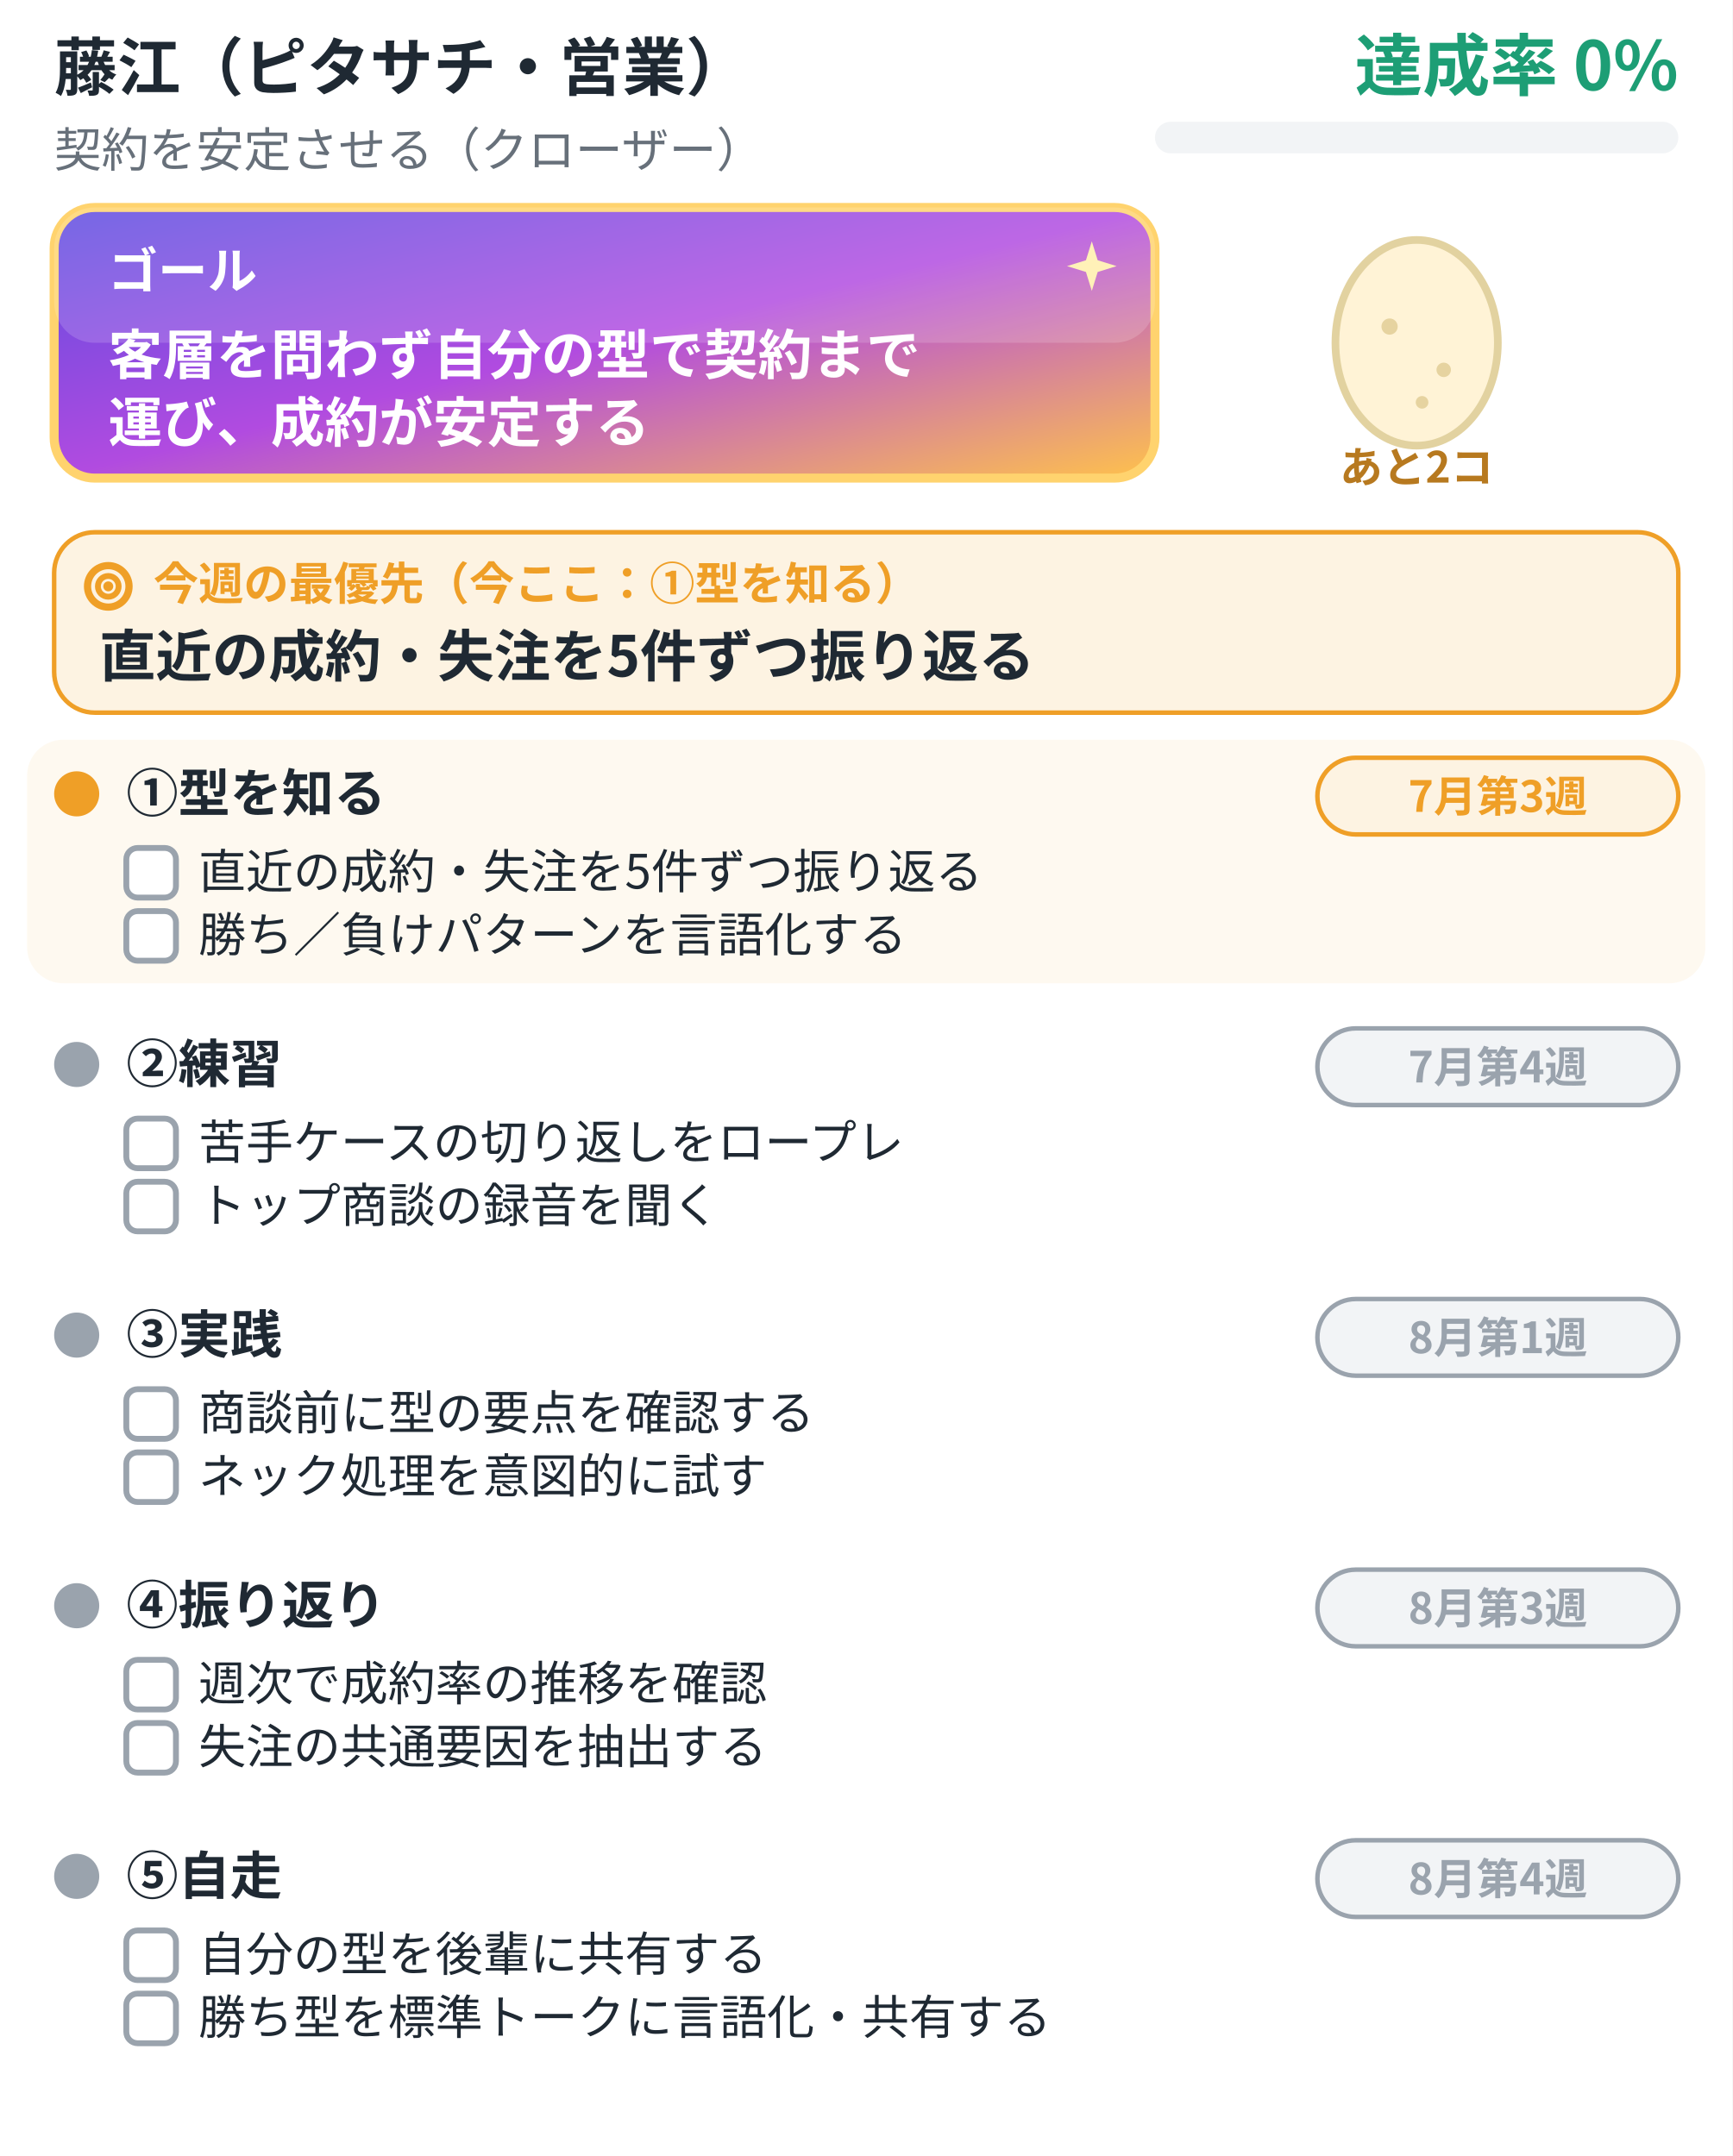
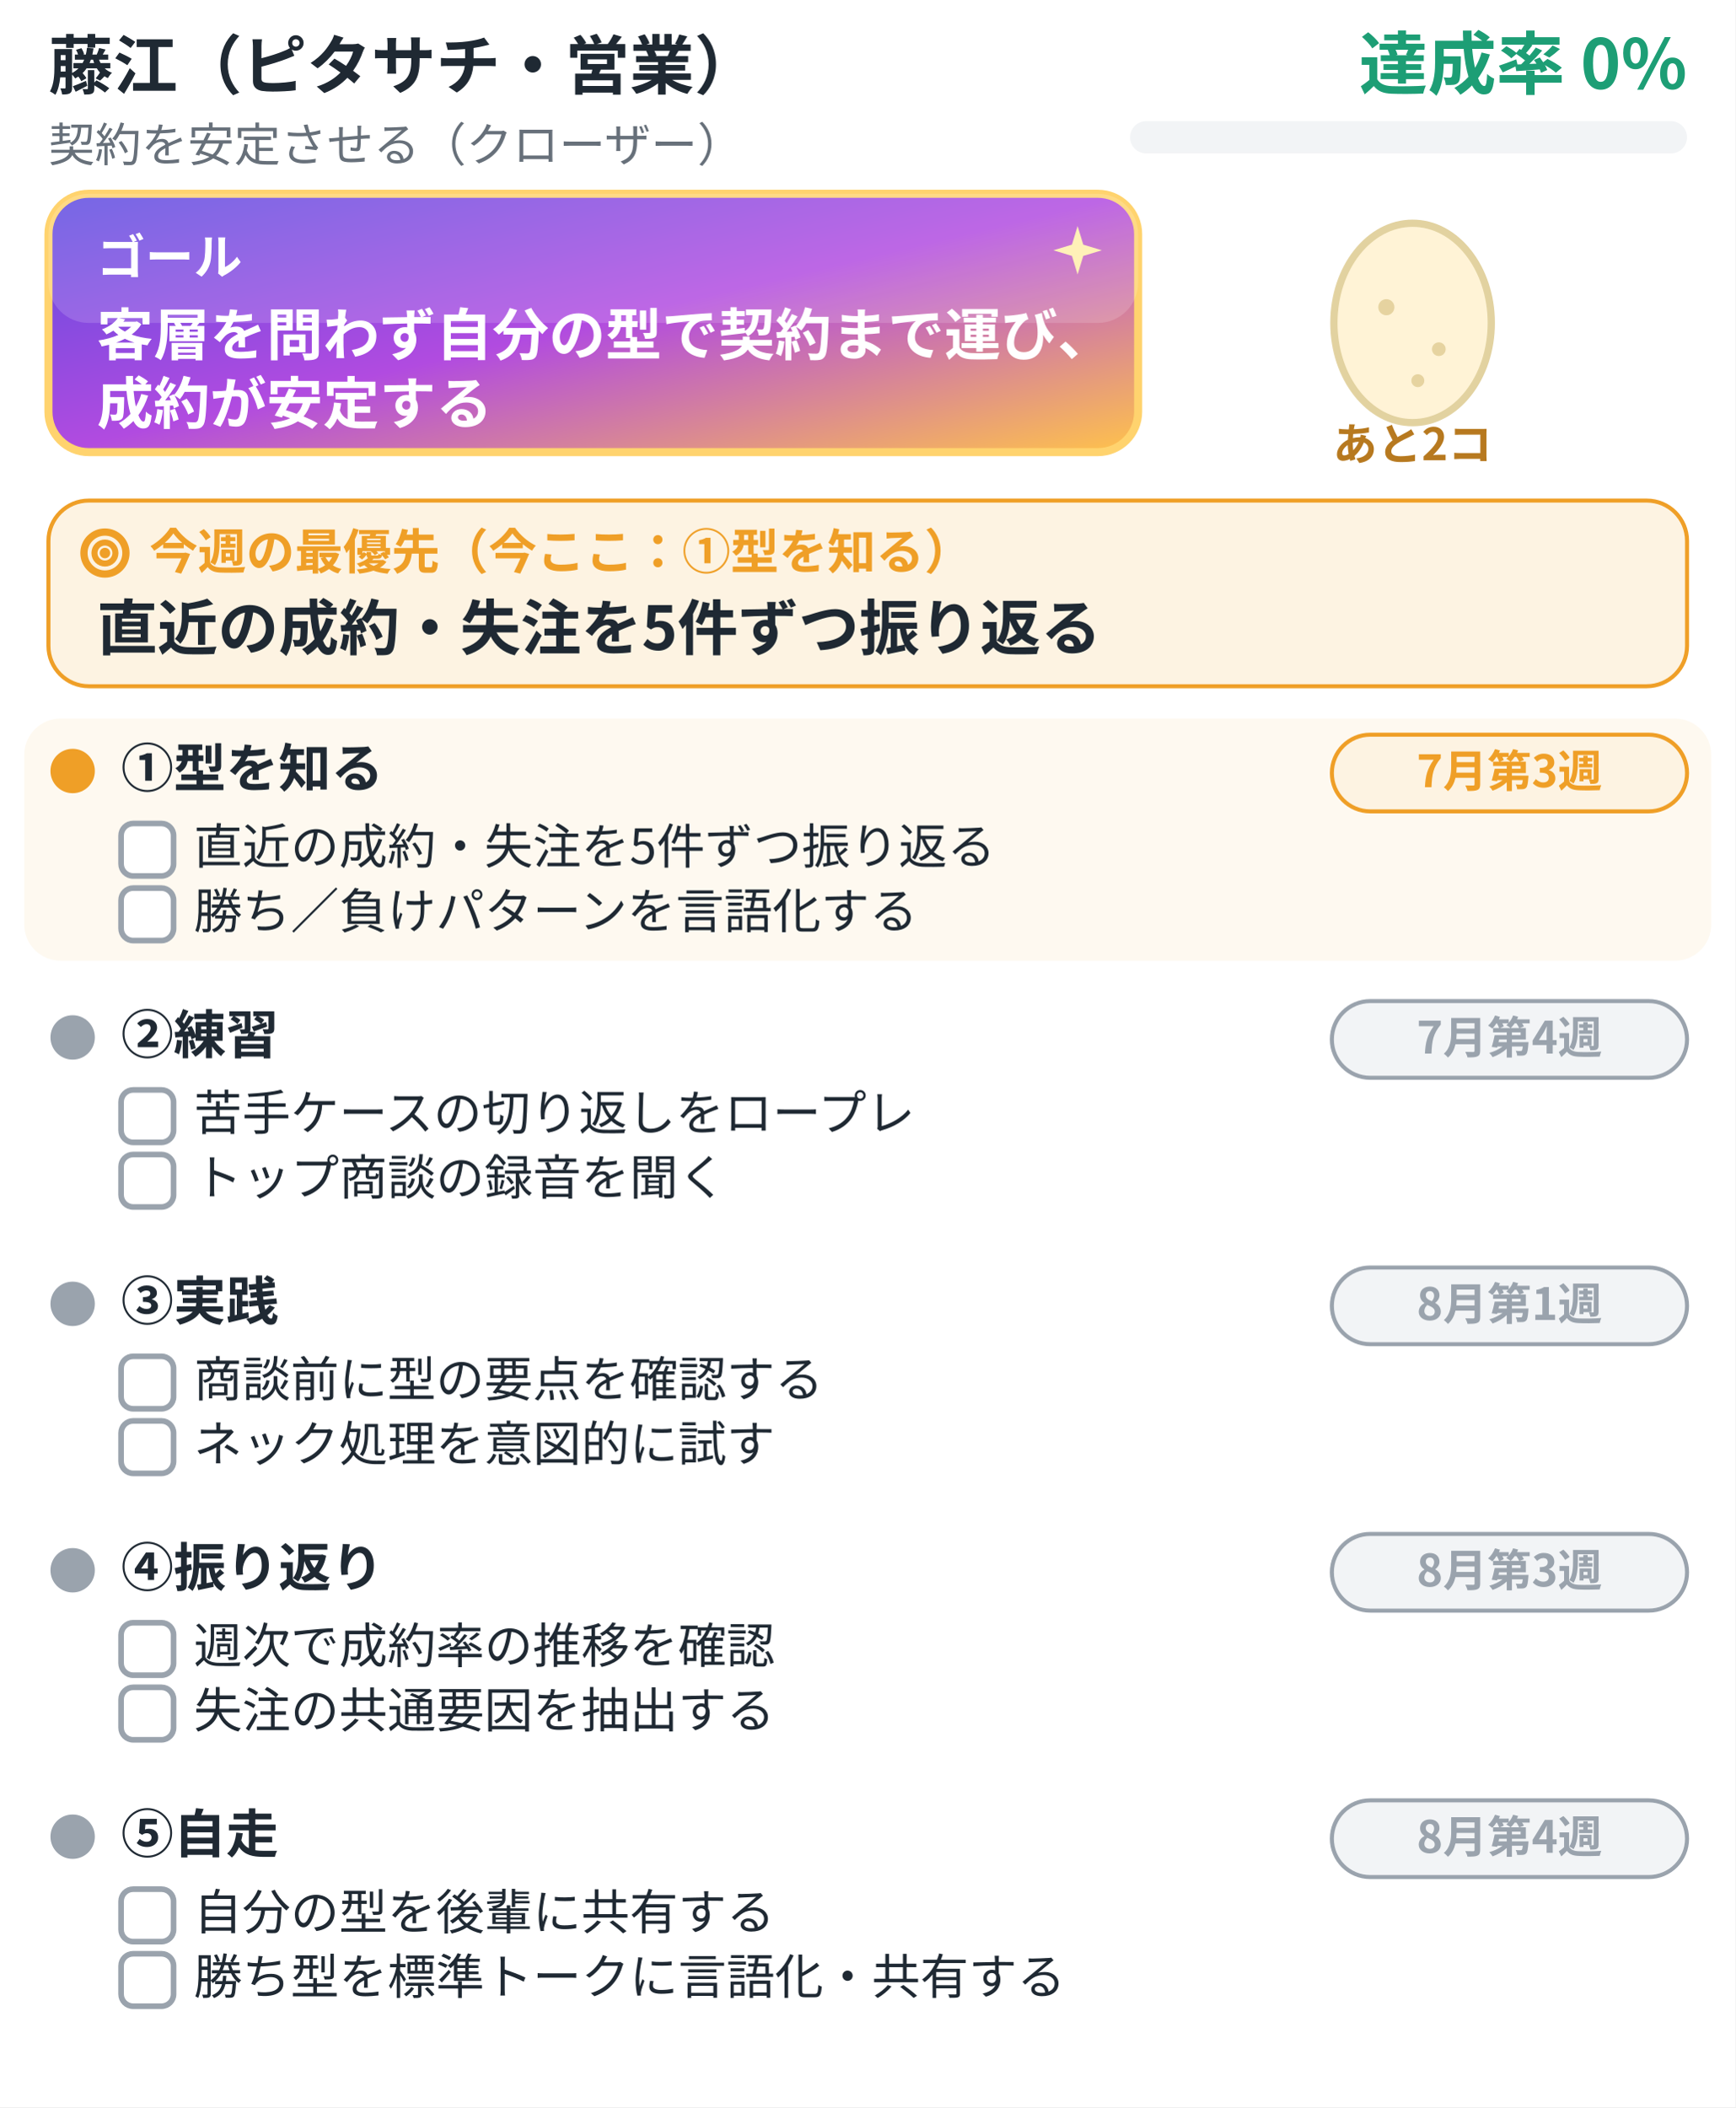
- <svg xmlns="http://www.w3.org/2000/svg" viewBox="0 0 384 478" font-family="Hiragino Sans, 'Noto Sans CJK JP', 'Yu Gothic', sans-serif" width="384" height="478">
+ <svg xmlns="http://www.w3.org/2000/svg" viewBox="0 0 430 522" font-family="Hiragino Sans, 'Noto Sans CJK JP', 'Yu Gothic', sans-serif" width="430" height="522">
  <defs>
    <linearGradient id="goalGrad" x1="0" y1="0" x2="1" y2="1">
      <stop offset="0" stop-color="#5B4BE0" />
      <stop offset="0.5" stop-color="#B14BE0" />
      <stop offset="1" stop-color="#FFC24B" />
    </linearGradient>
    <linearGradient id="phx" x1="0" y1="0" x2="0" y2="1">
      <stop offset="0" stop-color="#FFE259" />
      <stop offset="0.5" stop-color="#FF9A00" />
      <stop offset="1" stop-color="#FF3D00" />
    </linearGradient>
    <linearGradient id="phx2" x1="0" y1="0" x2="0" y2="1">
      <stop offset="0" stop-color="#FFF0A0" />
      <stop offset="1" stop-color="#FF7A00" />
    </linearGradient>
    <linearGradient id="hen" x1="0" y1="0" x2="1" y2="1">
      <stop offset="0" stop-color="#37C9B0" />
      <stop offset="0.6" stop-color="#3DA0E8" />
      <stop offset="1" stop-color="#7A5BE0" />
    </linearGradient>
    <linearGradient id="pcock" x1="0" y1="0" x2="0" y2="1">
      <stop offset="0" stop-color="#2BD0C0" />
      <stop offset="0.55" stop-color="#2E8FD0" />
      <stop offset="1" stop-color="#2E4BB0" />
    </linearGradient>
    <linearGradient id="gold" x1="0" y1="0" x2="0" y2="1">
      <stop offset="0" stop-color="#FFF0A8" />
      <stop offset="0.5" stop-color="#F2C230" />
      <stop offset="1" stop-color="#C8901A" />
    </linearGradient>
  </defs>
-   <rect x="0" y="0" width="384" height="478" fill="#fff" />
-   <text x="12" y="20" font-size="14" font-weight="700" fill="#1F2933">藤江（ピタサチ・営業）</text>
-   <text x="12" y="37" font-size="10.5" fill="#67707A">契約を安定させる（クローザー）</text>
-   <text x="372" y="20" text-anchor="end" font-size="15" font-weight="700" fill="#1D9E75">達成率 0%</text>
-   <rect x="256" y="27" width="116" height="7" rx="3.5" fill="#F2F4F6" />
-   <rect x="256" y="27" width="0" height="7" rx="3.5" fill="#1D9E75" />
-   <rect x="12" y="46" width="244" height="60" rx="9" fill="url(#goalGrad)" stroke="#FFD36E" stroke-width="2" />
-   <rect x="12" y="46" width="244" height="30.0" rx="9" fill="#fff" opacity="0.16" />
-   <text x="24" y="64" font-size="11" font-weight="700" fill="#fff">ゴール</text>
-   <polygon points="242.0,53.5 243.3,57.7 247.5,59.0 243.3,60.3 242.0,64.5 240.7,60.3 236.5,59.0 240.7,57.7" fill="#FFF1B8" />
-   <text x="24" y="83" font-size="12" font-weight="600" fill="#fff">客層を問わず自分の型で契約まで</text>
-   <text x="24" y="98" font-size="12" font-weight="600" fill="#fff">運び、成約が安定する</text>
-   <ellipse cx="314.0" cy="76.0" rx="18.0" ry="22.8" fill="#FFF3D6" />
-   <ellipse cx="314.0" cy="76.0" rx="18.0" ry="22.8" fill="none" stroke="#E2D2A0" stroke-width="1.7" />
-   <circle cx="308.0" cy="72.4" r="1.8" fill="#E6D3A0" />
-   <circle cx="320.0" cy="82.0" r="1.6" fill="#E6D3A0" />
-   <circle cx="315.2" cy="89.2" r="1.4" fill="#E6D3A0" />
-   <text x="314" y="107" text-anchor="middle" font-size="9.5" font-weight="700" fill="#B7791F">あと2コ</text>
-   <rect x="12" y="118" width="360" height="40" rx="9" fill="#FDF3E2" stroke="#EF9F27" />
-   <circle cx="24" cy="130" r="4.6" fill="none" stroke="#EF9F27" stroke-width="1.6" />
-   <circle cx="24" cy="130" r="2.3" fill="none" stroke="#EF9F27" stroke-width="1.3" />
-   <circle cx="24" cy="130" r="1.1" fill="#EF9F27" />
-   <text x="34" y="133" font-size="10" font-weight="700" fill="#EF9F27">今週の最優先（今ここ：①型を知る）</text>
-   <text x="22" y="150" font-size="12.5" font-weight="700" fill="#1F2933">直近の成約・失注を5件ずつ振り返る</text>
-   <rect x="6" y="164" width="372" height="54" rx="8" fill="#FDF3E2" opacity="0.5" />
-   <circle cx="17" cy="176" r="5" fill="#EF9F27" />
-   <text x="28" y="180" font-size="11.5" font-weight="700" fill="#1F2933">①型を知る</text>
-   <rect x="292" y="168" width="80" height="17" rx="8.5" fill="#FDF3E2" stroke="#EF9F27" />
-   <text x="332" y="180" text-anchor="middle" font-size="9.5" font-weight="700" fill="#EF9F27">7月第3週</text>
-   <rect x="28" y="188" width="11" height="11" rx="2.5" fill="#fff" stroke="#9AA3AD" stroke-width="1.3" />
-   <text x="44" y="197" font-size="10.5" fill="#1F2933">直近の成約・失注を5件ずつ振り返る</text>
-   <rect x="28" y="202" width="11" height="11" rx="2.5" fill="#fff" stroke="#9AA3AD" stroke-width="1.3" />
-   <text x="44" y="211" font-size="10.5" fill="#1F2933">勝ち／負けパターンを言語化する</text>
-   <circle cx="17" cy="236" r="5" fill="#9AA3AD" />
-   <text x="28" y="240" font-size="11.5" font-weight="700" fill="#1F2933">②練習</text>
-   <rect x="292" y="228" width="80" height="17" rx="8.5" fill="#F2F4F6" stroke="#9AA3AD" />
-   <text x="332" y="240" text-anchor="middle" font-size="9.5" font-weight="700" fill="#9AA3AD">7月第4週</text>
-   <rect x="28" y="248" width="11" height="11" rx="2.5" fill="#fff" stroke="#9AA3AD" stroke-width="1.3" />
-   <text x="44" y="257" font-size="10.5" fill="#1F2933">苦手ケースの切り返しをロープレ</text>
-   <rect x="28" y="262" width="11" height="11" rx="2.5" fill="#fff" stroke="#9AA3AD" stroke-width="1.3" />
-   <text x="44" y="271" font-size="10.5" fill="#1F2933">トップ商談の録音を聞く</text>
-   <circle cx="17" cy="296" r="5" fill="#9AA3AD" />
-   <text x="28" y="300" font-size="11.5" font-weight="700" fill="#1F2933">③実践</text>
-   <rect x="292" y="288" width="80" height="17" rx="8.5" fill="#F2F4F6" stroke="#9AA3AD" />
-   <text x="332" y="300" text-anchor="middle" font-size="9.5" font-weight="700" fill="#9AA3AD">8月第1週</text>
-   <rect x="28" y="308" width="11" height="11" rx="2.5" fill="#fff" stroke="#9AA3AD" stroke-width="1.3" />
-   <text x="44" y="317" font-size="10.5" fill="#1F2933">商談前に型の要点を確認する</text>
-   <rect x="28" y="322" width="11" height="11" rx="2.5" fill="#fff" stroke="#9AA3AD" stroke-width="1.3" />
-   <text x="44" y="331" font-size="10.5" fill="#1F2933">ネック処理を意図的に試す</text>
-   <circle cx="17" cy="356" r="5" fill="#9AA3AD" />
-   <text x="28" y="360" font-size="11.5" font-weight="700" fill="#1F2933">④振り返り</text>
-   <rect x="292" y="348" width="80" height="17" rx="8.5" fill="#F2F4F6" stroke="#9AA3AD" />
-   <text x="332" y="360" text-anchor="middle" font-size="9.5" font-weight="700" fill="#9AA3AD">8月第3週</text>
-   <rect x="28" y="368" width="11" height="11" rx="2.5" fill="#fff" stroke="#9AA3AD" stroke-width="1.3" />
-   <text x="44" y="377" font-size="10.5" fill="#1F2933">週次で成約率の推移を確認</text>
-   <rect x="28" y="382" width="11" height="11" rx="2.5" fill="#fff" stroke="#9AA3AD" stroke-width="1.3" />
-   <text x="44" y="391" font-size="10.5" fill="#1F2933">失注の共通要因を抽出する</text>
-   <circle cx="17" cy="416" r="5" fill="#9AA3AD" />
-   <text x="28" y="420" font-size="11.5" font-weight="700" fill="#1F2933">⑤自走</text>
-   <rect x="292" y="408" width="80" height="17" rx="8.5" fill="#F2F4F6" stroke="#9AA3AD" />
-   <text x="332" y="420" text-anchor="middle" font-size="9.5" font-weight="700" fill="#9AA3AD">8月第4週</text>
-   <rect x="28" y="428" width="11" height="11" rx="2.5" fill="#fff" stroke="#9AA3AD" stroke-width="1.3" />
-   <text x="44" y="437" font-size="10.5" fill="#1F2933">自分の型を後輩に共有する</text>
-   <rect x="28" y="442" width="11" height="11" rx="2.5" fill="#fff" stroke="#9AA3AD" stroke-width="1.3" />
-   <text x="44" y="451" font-size="10.5" fill="#1F2933">勝ち型を標準トークに言語化・共有する</text>
+   <rect x="0" y="0" width="430" height="522" fill="#fff" />
+   <text x="12" y="22" font-size="16" font-weight="700" fill="#1F2933">藤江（ピタサチ・営業）</text>
+   <text x="12" y="40" font-size="11.5" fill="#67707A">契約を安定させる（クローザー）</text>
+   <text x="418" y="22" text-anchor="end" font-size="17" font-weight="700" fill="#1D9E75">達成率 0%</text>
+   <rect x="280" y="30" width="138" height="8" rx="4" fill="#F2F4F6" />
+   <rect x="280" y="30" width="0" height="8" rx="4" fill="#1D9E75" />
+   <rect x="12" y="48" width="270" height="64" rx="10" fill="url(#goalGrad)" stroke="#FFD36E" stroke-width="2" />
+   <rect x="12" y="48" width="270" height="32.0" rx="10" fill="#fff" opacity="0.16" />
+   <text x="24" y="68" font-size="12" font-weight="700" fill="#fff">ゴール</text>
+   <polygon points="267.0,56.0 268.4,60.6 273.0,62.0 268.4,63.4 267.0,68.0 265.6,63.4 261.0,62.0 265.6,60.6" fill="#FFF1B8" />
+   <text x="24" y="88" font-size="14" font-weight="600" fill="#fff">客層を問わず自分の型で契約まで運び、</text>
+   <text x="24" y="105" font-size="14" font-weight="600" fill="#fff">成約が安定する</text>
+   <ellipse cx="350.0" cy="80.0" rx="19.5" ry="24.7" fill="#FFF3D6" />
+   <ellipse cx="350.0" cy="80.0" rx="19.5" ry="24.7" fill="none" stroke="#E2D2A0" stroke-width="1.8" />
+   <circle cx="343.5" cy="76.1" r="2.0" fill="#E6D3A0" />
+   <circle cx="356.5" cy="86.5" r="1.7" fill="#E6D3A0" />
+   <circle cx="351.3" cy="94.3" r="1.6" fill="#E6D3A0" />
+   <text x="350" y="114" text-anchor="middle" font-size="11" font-weight="700" fill="#B7791F">あと2コ</text>
+   <rect x="12" y="124" width="406" height="46" rx="10" fill="#FDF3E2" stroke="#EF9F27" />
+   <circle cx="26" cy="137" r="5.2" fill="none" stroke="#EF9F27" stroke-width="1.8" />
+   <circle cx="26" cy="137" r="2.6" fill="none" stroke="#EF9F27" stroke-width="1.5" />
+   <circle cx="26" cy="137" r="1.3" fill="#EF9F27" />
+   <text x="37" y="141" font-size="12" font-weight="700" fill="#EF9F27">今週の最優先（今ここ：①型を知る）</text>
+   <text x="24" y="161" font-size="15" font-weight="700" fill="#1F2933">直近の成約・失注を5件ずつ振り返る</text>
+   <rect x="6" y="178" width="418" height="60" rx="9" fill="#FDF3E2" opacity="0.5" />
+   <circle cx="18" cy="191" r="5.5" fill="#EF9F27" />
+   <text x="30" y="195" font-size="13" font-weight="700" fill="#1F2933">①型を知る</text>
+   <rect x="330" y="182" width="88" height="19" rx="9.5" fill="#FDF3E2" stroke="#EF9F27" />
+   <text x="374" y="195" text-anchor="middle" font-size="11" font-weight="700" fill="#EF9F27">7月第3週</text>
+   <rect x="30" y="204" width="13" height="13" rx="3" fill="#fff" stroke="#9AA3AD" stroke-width="1.4" />
+   <text x="48" y="214" font-size="12" fill="#1F2933">直近の成約・失注を5件ずつ振り返る</text>
+   <rect x="30" y="220" width="13" height="13" rx="3" fill="#fff" stroke="#9AA3AD" stroke-width="1.4" />
+   <text x="48" y="230" font-size="12" fill="#1F2933">勝ち／負けパターンを言語化する</text>
+   <circle cx="18" cy="257" r="5.5" fill="#9AA3AD" />
+   <text x="30" y="261" font-size="13" font-weight="700" fill="#1F2933">②練習</text>
+   <rect x="330" y="248" width="88" height="19" rx="9.5" fill="#F2F4F6" stroke="#9AA3AD" />
+   <text x="374" y="261" text-anchor="middle" font-size="11" font-weight="700" fill="#9AA3AD">7月第4週</text>
+   <rect x="30" y="270" width="13" height="13" rx="3" fill="#fff" stroke="#9AA3AD" stroke-width="1.4" />
+   <text x="48" y="280" font-size="12" fill="#1F2933">苦手ケースの切り返しをロープレ</text>
+   <rect x="30" y="286" width="13" height="13" rx="3" fill="#fff" stroke="#9AA3AD" stroke-width="1.4" />
+   <text x="48" y="296" font-size="12" fill="#1F2933">トップ商談の録音を聞く</text>
+   <circle cx="18" cy="323" r="5.5" fill="#9AA3AD" />
+   <text x="30" y="327" font-size="13" font-weight="700" fill="#1F2933">③実践</text>
+   <rect x="330" y="314" width="88" height="19" rx="9.5" fill="#F2F4F6" stroke="#9AA3AD" />
+   <text x="374" y="327" text-anchor="middle" font-size="11" font-weight="700" fill="#9AA3AD">8月第1週</text>
+   <rect x="30" y="336" width="13" height="13" rx="3" fill="#fff" stroke="#9AA3AD" stroke-width="1.4" />
+   <text x="48" y="346" font-size="12" fill="#1F2933">商談前に型の要点を確認する</text>
+   <rect x="30" y="352" width="13" height="13" rx="3" fill="#fff" stroke="#9AA3AD" stroke-width="1.4" />
+   <text x="48" y="362" font-size="12" fill="#1F2933">ネック処理を意図的に試す</text>
+   <circle cx="18" cy="389" r="5.5" fill="#9AA3AD" />
+   <text x="30" y="393" font-size="13" font-weight="700" fill="#1F2933">④振り返り</text>
+   <rect x="330" y="380" width="88" height="19" rx="9.5" fill="#F2F4F6" stroke="#9AA3AD" />
+   <text x="374" y="393" text-anchor="middle" font-size="11" font-weight="700" fill="#9AA3AD">8月第3週</text>
+   <rect x="30" y="402" width="13" height="13" rx="3" fill="#fff" stroke="#9AA3AD" stroke-width="1.4" />
+   <text x="48" y="412" font-size="12" fill="#1F2933">週次で成約率の推移を確認</text>
+   <rect x="30" y="418" width="13" height="13" rx="3" fill="#fff" stroke="#9AA3AD" stroke-width="1.4" />
+   <text x="48" y="428" font-size="12" fill="#1F2933">失注の共通要因を抽出する</text>
+   <circle cx="18" cy="455" r="5.5" fill="#9AA3AD" />
+   <text x="30" y="459" font-size="13" font-weight="700" fill="#1F2933">⑤自走</text>
+   <rect x="330" y="446" width="88" height="19" rx="9.5" fill="#F2F4F6" stroke="#9AA3AD" />
+   <text x="374" y="459" text-anchor="middle" font-size="11" font-weight="700" fill="#9AA3AD">8月第4週</text>
+   <rect x="30" y="468" width="13" height="13" rx="3" fill="#fff" stroke="#9AA3AD" stroke-width="1.4" />
+   <text x="48" y="478" font-size="12" fill="#1F2933">自分の型を後輩に共有する</text>
+   <rect x="30" y="484" width="13" height="13" rx="3" fill="#fff" stroke="#9AA3AD" stroke-width="1.4" />
+   <text x="48" y="494" font-size="12" fill="#1F2933">勝ち型を標準トークに言語化・共有する</text>
</svg>
